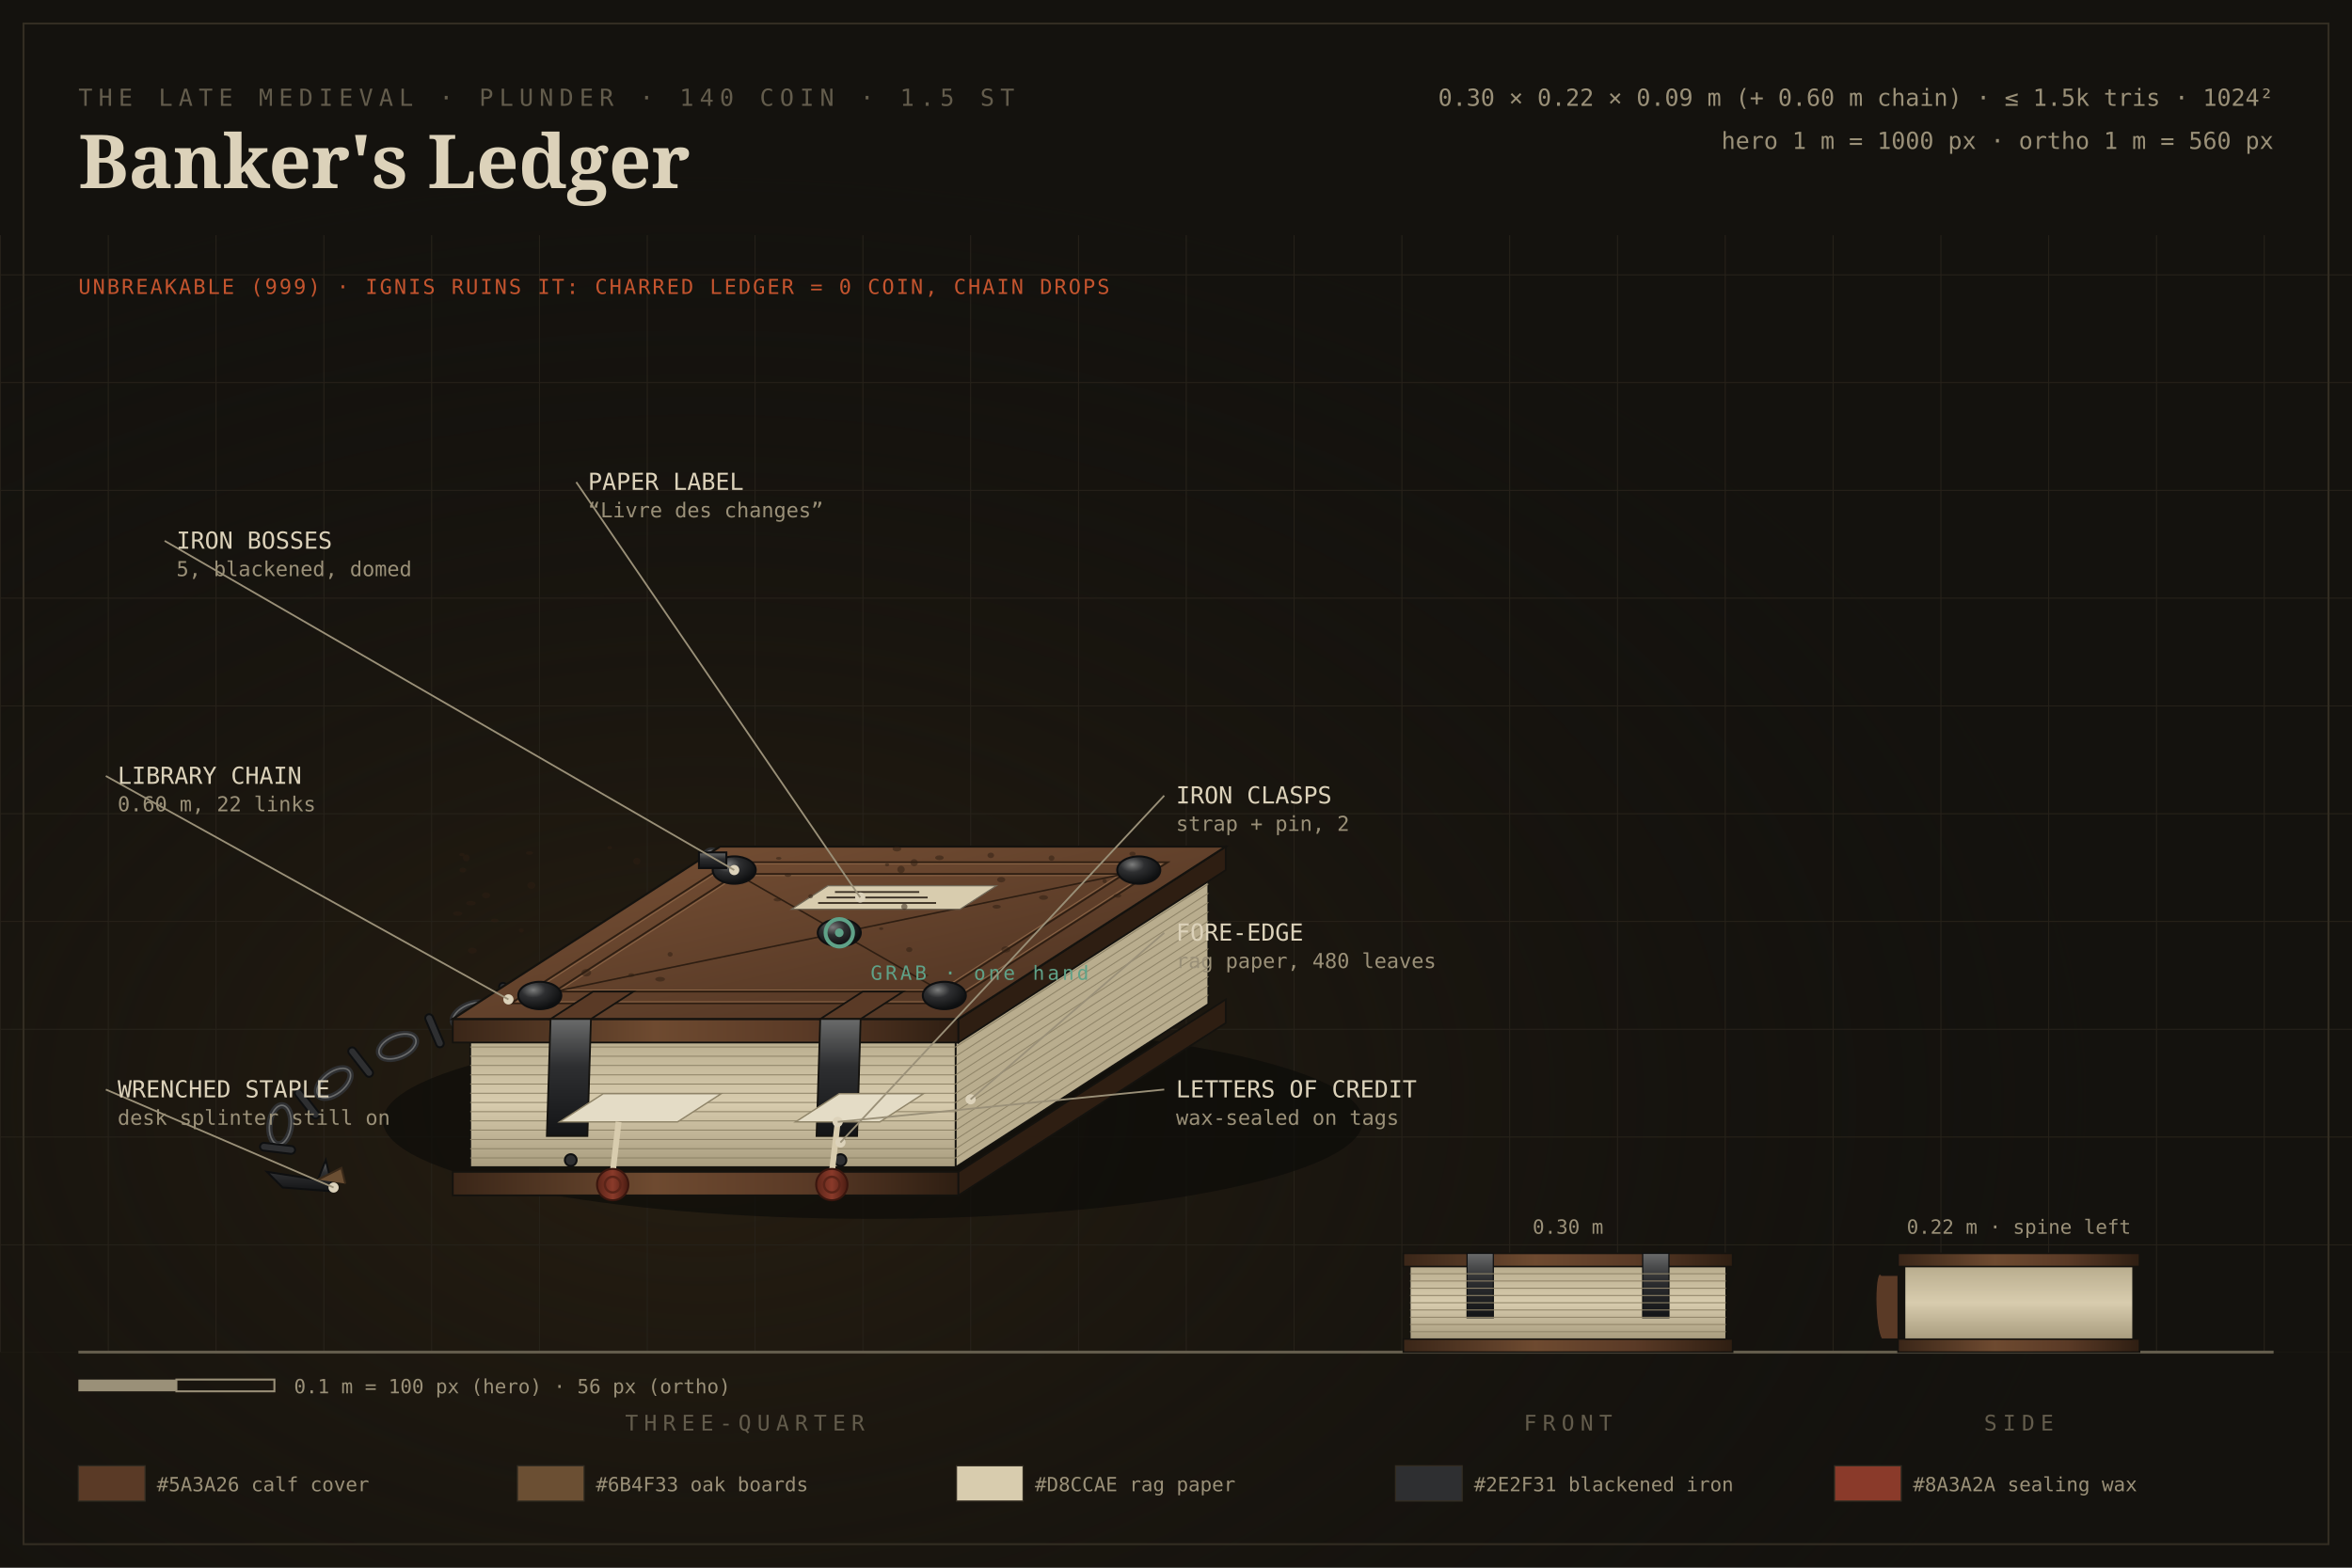
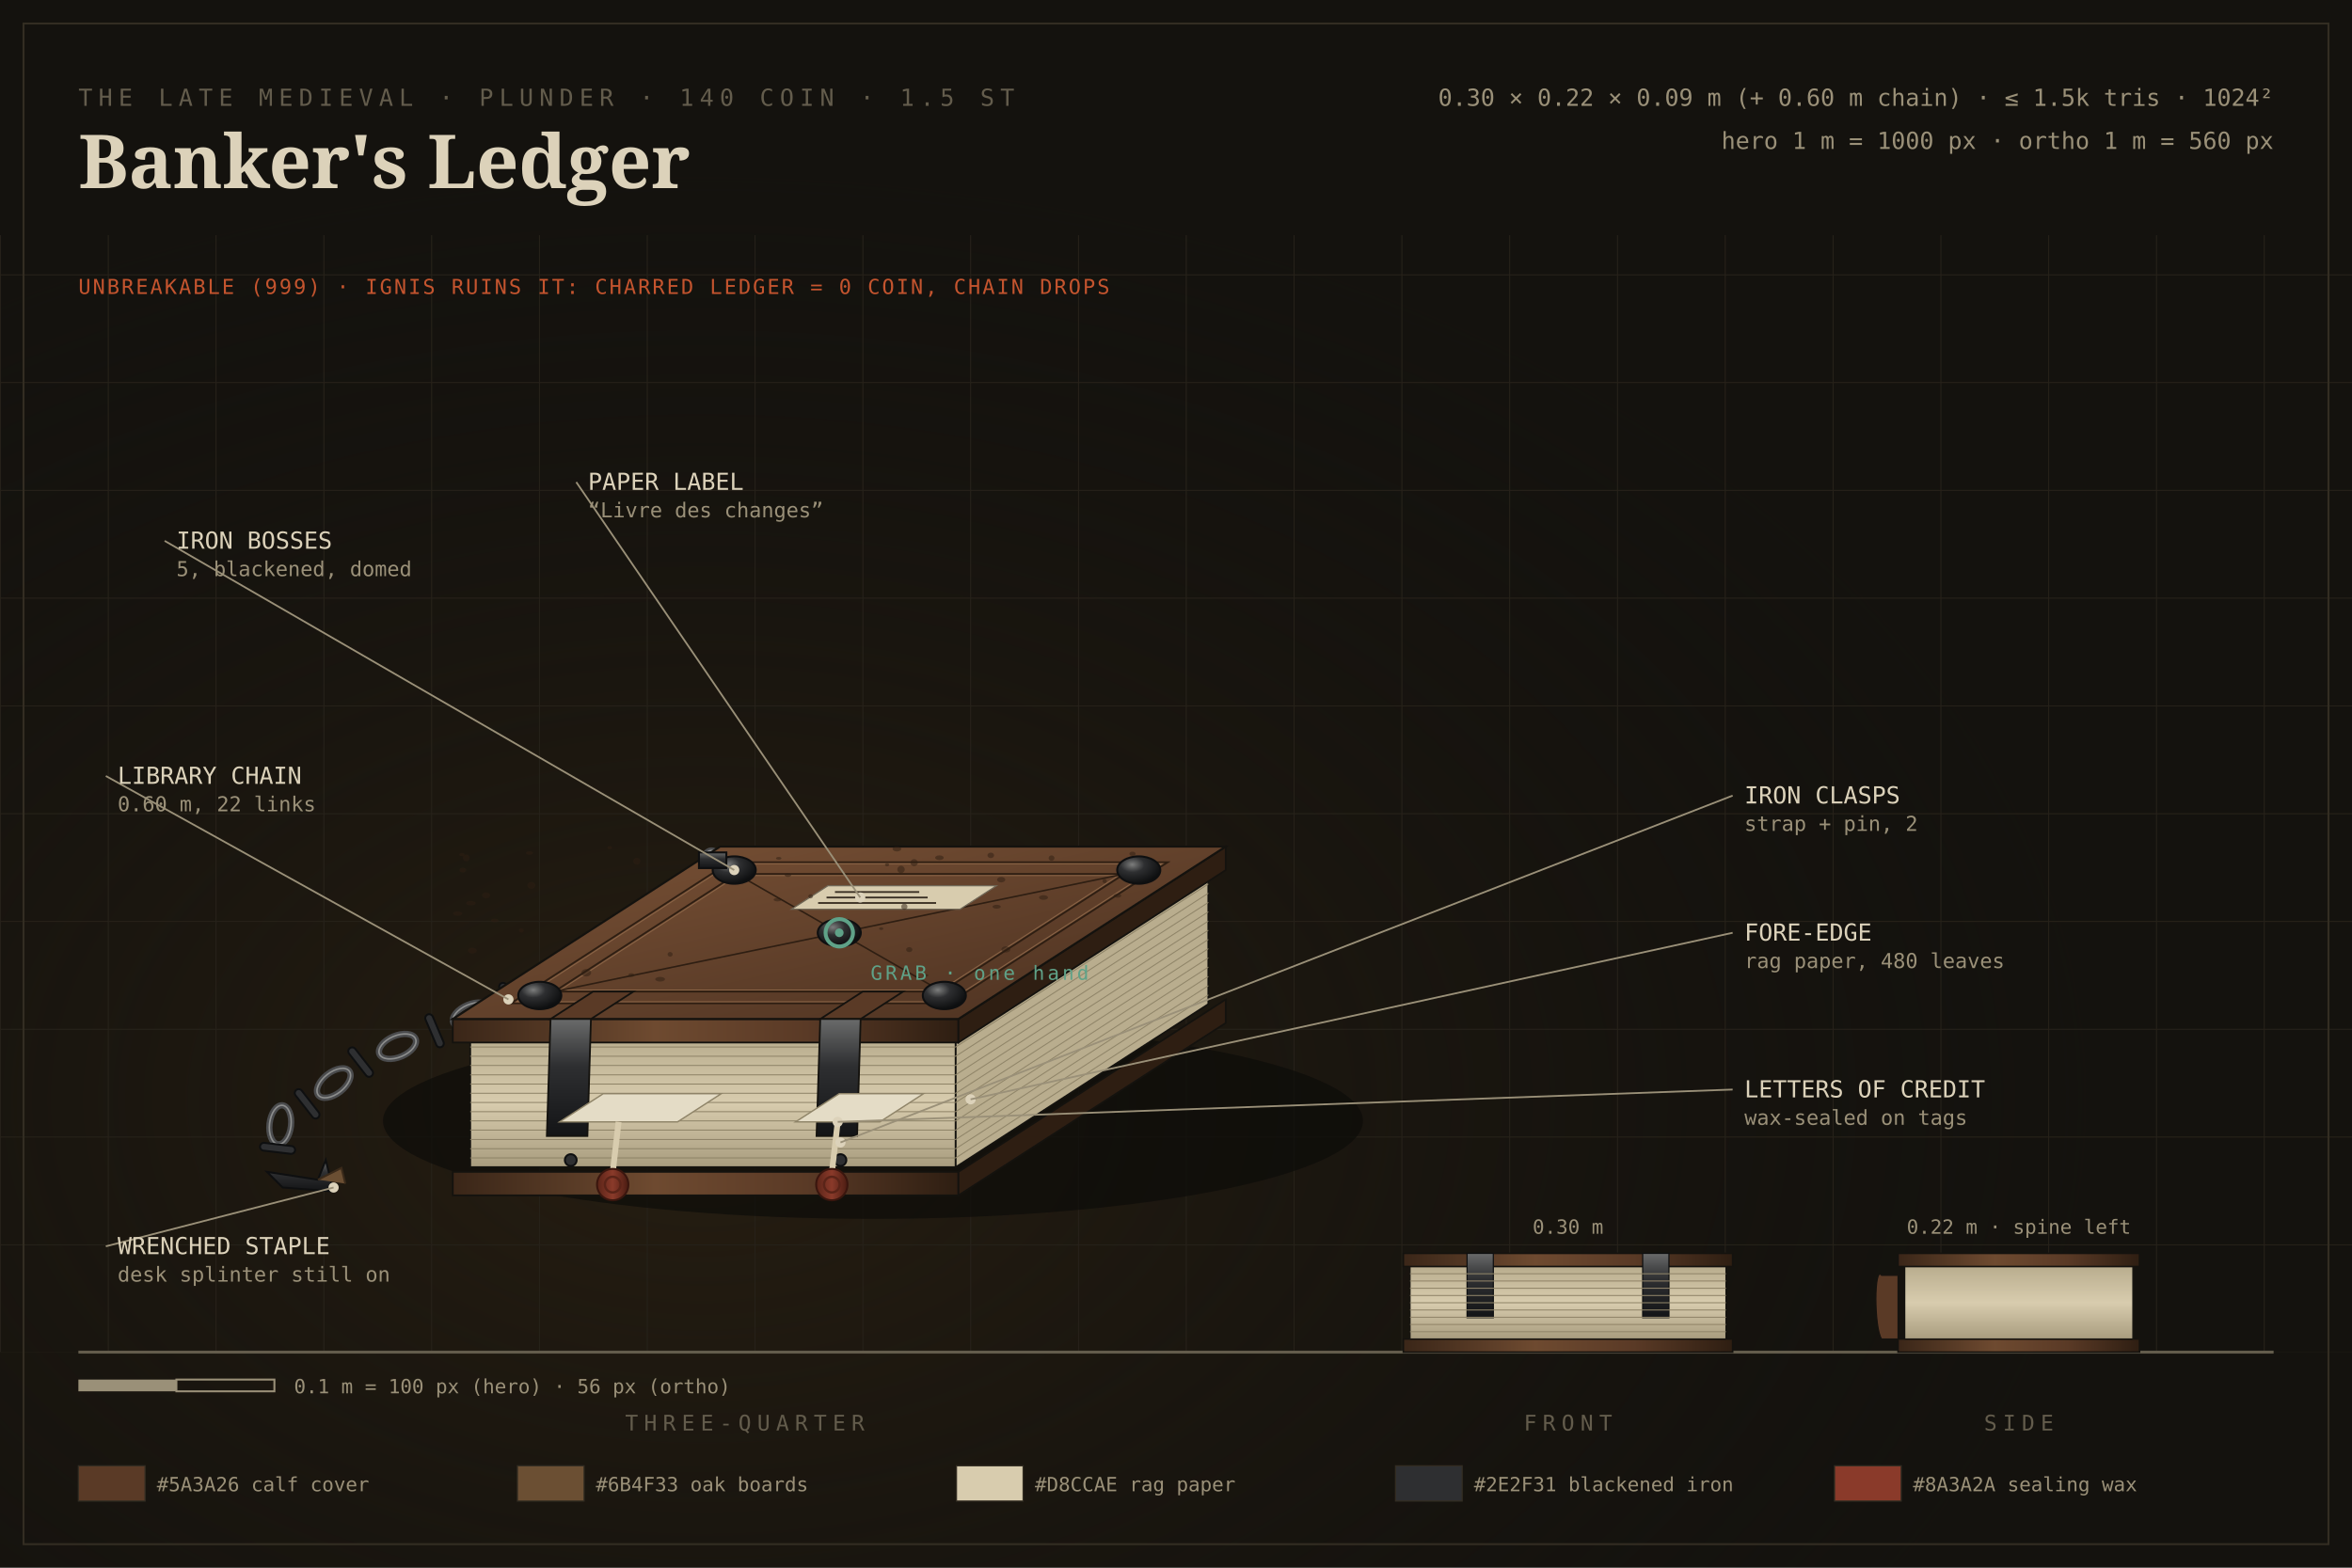
<svg xmlns="http://www.w3.org/2000/svg" viewBox="0 0 1200 800" width="1200" height="800">
  <defs>
    <pattern id="grid" width="55" height="55" patternUnits="userSpaceOnUse" x="0" y="690">
      <path d="M55 0 H0 V55" fill="none" stroke="#262119" stroke-width="1" />
    </pattern>
    <radialGradient id="glow" cx="30%" cy="70%" r="60%">
      <stop offset="0" stop-color="#2A2012" stop-opacity=".9" />
      <stop offset="1" stop-color="#14120E" stop-opacity="0" />
    </radialGradient>
    <linearGradient id="calf" x1="0" y1="0" x2="1" y2="0">
      <stop offset="0" stop-color="#3A2618" />
      <stop offset="0.4" stop-color="#6E4A30" />
      <stop offset="0.7" stop-color="#5A3A26" />
      <stop offset="1" stop-color="#2E1E12" />
    </linearGradient>
    <linearGradient id="calfT" x1="0" y1="0" x2="1" y2="1">
      <stop offset="0" stop-color="#7A5236" />
      <stop offset="1" stop-color="#4A3020" />
    </linearGradient>
    <linearGradient id="pages" x1="0" y1="0" x2="0" y2="1">
      <stop offset="0" stop-color="#B9AD8E" />
      <stop offset="0.5" stop-color="#D8CCAE" />
      <stop offset="1" stop-color="#A89C7E" />
    </linearGradient>
    <linearGradient id="ironV" x1="0" y1="0" x2="0" y2="1">
      <stop offset="0" stop-color="#6A6B6B" />
      <stop offset="0.4" stop-color="#2E2F31" />
      <stop offset="1" stop-color="#131416" />
    </linearGradient>
    <radialGradient id="boss" cx="0.35" cy="0.3" r="0.7">
      <stop offset="0" stop-color="#7C7D7C" />
      <stop offset="0.4" stop-color="#2E2F31" />
      <stop offset="1" stop-color="#0E0F10" />
    </radialGradient>
    <linearGradient id="wax" x1="0" y1="0" x2="1" y2="0">
      <stop offset="0" stop-color="#5A2418" />
      <stop offset="0.5" stop-color="#8A3A2A" />
      <stop offset="1" stop-color="#4A1C12" />
    </linearGradient>
  </defs>
  <rect width="1200" height="800" fill="#14120E" />
  <rect width="1200" height="800" fill="url(#glow)" />
  <rect x="0" y="120" width="1200" height="570" fill="url(#grid)" />
  <line x1="40" y1="690" x2="1160" y2="690" stroke="#635C4C" stroke-width="1.5" />
  <rect x="12" y="12" width="1176" height="776" fill="none" stroke="#332D22" stroke-width="1" />
  <text x="40" y="54" font-family="Overpass Mono, monospace" font-size="12" letter-spacing="3" fill="#635C4C">THE LATE MEDIEVAL · PLUNDER · 140 COIN · 1.5 ST</text>
  <text x="40" y="96" font-family="Eczar, Georgia, serif" font-size="38" font-weight="700" fill="#DCD2BA">Banker's Ledger</text>
  <text x="1160" y="54" text-anchor="end" font-family="Overpass Mono, monospace" font-size="12" fill="#9A9078">0.30 × 0.22 × 0.09 m (+ 0.60 m chain) · ≤ 1.5k tris · 1024²</text>
  <text x="1160" y="76" text-anchor="end" font-family="Overpass Mono, monospace" font-size="12" fill="#9A9078">hero 1 m = 1000 px · ortho 1 m = 560 px</text>
  <g font-family="Overpass Mono, monospace" font-size="10" fill="#9A9078">
    <rect x="40" y="704" width="50.0" height="6" fill="#9A9078" />
    <rect x="90.0" y="704" width="50.0" height="6" fill="none" stroke="#9A9078" />
    <text x="150.0" y="711">0.1 m = 100 px (hero) · 56 px (ortho)</text>
  </g>
  <text x="380" y="730" text-anchor="middle" font-family="Overpass Mono, monospace" font-size="11" letter-spacing="3" fill="#635C4C">THREE-QUARTER</text>
  <text x="800" y="730" text-anchor="middle" font-family="Overpass Mono, monospace" font-size="11" letter-spacing="3" fill="#635C4C">FRONT</text>
  <text x="1030" y="730" text-anchor="middle" font-family="Overpass Mono, monospace" font-size="11" letter-spacing="3" fill="#635C4C">SIDE</text>
  <g id="drawing">
    <ellipse cx="445.4" cy="572.0" rx="250" ry="50" fill="#0B0A08" opacity=".65" />
-     <ellipse cx="363.6" cy="444.0" rx="10" ry="5.5" fill="none" stroke="#2E2F31" stroke-width="3.2" transform="rotate(85.2 363.6 444.0)" />
-     <ellipse cx="363.6" cy="444.0" rx="10" ry="5.5" fill="none" stroke="#6A6B6B" stroke-width=".8" transform="rotate(85.2 363.6 444.0)" />
+     <ellipse cx="363.6" cy="444.0" rx="10" ry="5.5" fill="none" stroke="#4A4B4D" stroke-width="3.2" transform="rotate(85.2 363.6 444.0)" />
+     <ellipse cx="363.6" cy="444.0" rx="10" ry="5.5" fill="none" stroke="#8C8D8C" stroke-width=".8" transform="rotate(85.2 363.6 444.0)" />
    <rect x="363.3" y="455.7" width="4" height="18" rx="2" fill="#2E2F31" stroke="#0E0F10" transform="rotate(85.2 365.3 464.7)" />
-     <ellipse cx="367.1" cy="485.3" rx="10" ry="5.5" fill="none" stroke="#2E2F31" stroke-width="3.2" transform="rotate(85.2 367.1 485.3)" />
-     <ellipse cx="367.1" cy="485.3" rx="10" ry="5.5" fill="none" stroke="#6A6B6B" stroke-width=".8" transform="rotate(85.2 367.1 485.3)" />
+     <ellipse cx="367.1" cy="485.3" rx="10" ry="5.5" fill="none" stroke="#4A4B4D" stroke-width="3.2" transform="rotate(85.2 367.1 485.3)" />
+     <ellipse cx="367.1" cy="485.3" rx="10" ry="5.5" fill="none" stroke="#8C8D8C" stroke-width=".8" transform="rotate(85.2 367.1 485.3)" />
    <rect x="366.8" y="497.0" width="4" height="18" rx="2" fill="#2E2F31" stroke="#0E0F10" transform="rotate(-160.0 368.8 506.0)" />
-     <ellipse cx="352.3" cy="500.0" rx="10" ry="5.5" fill="none" stroke="#2E2F31" stroke-width="3.2" transform="rotate(-160.0 352.3 500.0)" />
-     <ellipse cx="352.3" cy="500.0" rx="10" ry="5.5" fill="none" stroke="#6A6B6B" stroke-width=".8" transform="rotate(-160.0 352.3 500.0)" />
+     <ellipse cx="352.3" cy="500.0" rx="10" ry="5.5" fill="none" stroke="#4A4B4D" stroke-width="3.2" transform="rotate(-160.0 352.3 500.0)" />
+     <ellipse cx="352.3" cy="500.0" rx="10" ry="5.5" fill="none" stroke="#8C8D8C" stroke-width=".8" transform="rotate(-160.0 352.3 500.0)" />
    <rect x="333.8" y="485.0" width="4" height="18" rx="2" fill="#2E2F31" stroke="#0E0F10" transform="rotate(168.2 335.8 494.0)" />
-     <ellipse cx="316.7" cy="498.0" rx="10" ry="5.5" fill="none" stroke="#2E2F31" stroke-width="3.2" transform="rotate(168.2 316.7 498.0)" />
-     <ellipse cx="316.7" cy="498.0" rx="10" ry="5.5" fill="none" stroke="#6A6B6B" stroke-width=".8" transform="rotate(168.2 316.7 498.0)" />
+     <ellipse cx="316.7" cy="498.0" rx="10" ry="5.5" fill="none" stroke="#4A4B4D" stroke-width="3.2" transform="rotate(168.2 316.7 498.0)" />
+     <ellipse cx="316.7" cy="498.0" rx="10" ry="5.5" fill="none" stroke="#8C8D8C" stroke-width=".8" transform="rotate(168.2 316.7 498.0)" />
    <rect x="295.6" y="493.0" width="4" height="18" rx="2" fill="#2E2F31" stroke="#0E0F10" transform="rotate(168.2 297.6 502.0)" />
-     <ellipse cx="278.5" cy="506.0" rx="10" ry="5.5" fill="none" stroke="#2E2F31" stroke-width="3.2" transform="rotate(168.2 278.5 506.0)" />
-     <ellipse cx="278.5" cy="506.0" rx="10" ry="5.5" fill="none" stroke="#6A6B6B" stroke-width=".8" transform="rotate(168.2 278.5 506.0)" />
+     <ellipse cx="278.5" cy="506.0" rx="10" ry="5.5" fill="none" stroke="#4A4B4D" stroke-width="3.2" transform="rotate(168.2 278.5 506.0)" />
+     <ellipse cx="278.5" cy="506.0" rx="10" ry="5.5" fill="none" stroke="#8C8D8C" stroke-width=".8" transform="rotate(168.2 278.5 506.0)" />
    <rect x="257.4" y="501.0" width="4" height="18" rx="2" fill="#2E2F31" stroke="#0E0F10" transform="rotate(157.0 259.4 510.0)" />
-     <ellipse cx="240.5" cy="518.0" rx="10" ry="5.5" fill="none" stroke="#2E2F31" stroke-width="3.2" transform="rotate(157.0 240.5 518.0)" />
-     <ellipse cx="240.5" cy="518.0" rx="10" ry="5.5" fill="none" stroke="#6A6B6B" stroke-width=".8" transform="rotate(157.0 240.5 518.0)" />
+     <ellipse cx="240.5" cy="518.0" rx="10" ry="5.5" fill="none" stroke="#4A4B4D" stroke-width="3.2" transform="rotate(157.0 240.5 518.0)" />
+     <ellipse cx="240.5" cy="518.0" rx="10" ry="5.5" fill="none" stroke="#8C8D8C" stroke-width=".8" transform="rotate(157.0 240.5 518.0)" />
    <rect x="219.7" y="517.0" width="4" height="18" rx="2" fill="#2E2F31" stroke="#0E0F10" transform="rotate(157.0 221.7 526.0)" />
-     <ellipse cx="202.8" cy="534.0" rx="10" ry="5.5" fill="none" stroke="#2E2F31" stroke-width="3.2" transform="rotate(157.0 202.8 534.0)" />
-     <ellipse cx="202.8" cy="534.0" rx="10" ry="5.5" fill="none" stroke="#6A6B6B" stroke-width=".8" transform="rotate(157.0 202.8 534.0)" />
+     <ellipse cx="202.8" cy="534.0" rx="10" ry="5.5" fill="none" stroke="#4A4B4D" stroke-width="3.2" transform="rotate(157.0 202.8 534.0)" />
+     <ellipse cx="202.8" cy="534.0" rx="10" ry="5.5" fill="none" stroke="#8C8D8C" stroke-width=".8" transform="rotate(157.0 202.8 534.0)" />
    <rect x="182.0" y="533.0" width="4" height="18" rx="2" fill="#2E2F31" stroke="#0E0F10" transform="rotate(142.0 184.0 542.0)" />
-     <ellipse cx="170.3" cy="552.7" rx="10" ry="5.5" fill="none" stroke="#2E2F31" stroke-width="3.2" transform="rotate(142.0 170.3 552.7)" />
-     <ellipse cx="170.3" cy="552.7" rx="10" ry="5.5" fill="none" stroke="#6A6B6B" stroke-width=".8" transform="rotate(142.0 170.3 552.7)" />
+     <ellipse cx="170.3" cy="552.7" rx="10" ry="5.5" fill="none" stroke="#4A4B4D" stroke-width="3.2" transform="rotate(142.0 170.3 552.7)" />
+     <ellipse cx="170.3" cy="552.7" rx="10" ry="5.5" fill="none" stroke="#8C8D8C" stroke-width=".8" transform="rotate(142.0 170.3 552.7)" />
    <rect x="154.7" y="554.3" width="4" height="18" rx="2" fill="#2E2F31" stroke="#0E0F10" transform="rotate(142.0 156.7 563.3)" />
-     <ellipse cx="143.0" cy="574.0" rx="10" ry="5.5" fill="none" stroke="#2E2F31" stroke-width="3.2" transform="rotate(96.7 143.0 574.0)" />
-     <ellipse cx="143.0" cy="574.0" rx="10" ry="5.5" fill="none" stroke="#6A6B6B" stroke-width=".8" transform="rotate(96.7 143.0 574.0)" />
+     <ellipse cx="143.0" cy="574.0" rx="10" ry="5.5" fill="none" stroke="#4A4B4D" stroke-width="3.2" transform="rotate(96.7 143.0 574.0)" />
+     <ellipse cx="143.0" cy="574.0" rx="10" ry="5.5" fill="none" stroke="#8C8D8C" stroke-width=".8" transform="rotate(96.7 143.0 574.0)" />
    <rect x="139.6" y="577.0" width="4" height="18" rx="2" fill="#2E2F31" stroke="#0E0F10" transform="rotate(96.7 141.6 586.0)" />
    <path d="M 136.2 598.0 L 162.2 602.0 L 166.2 592.0 L 170.2 608.0 L 144.2 606.0 Z" fill="url(#ironV)" stroke="#0E0F10" />
    <path d="M 162.2 602.0 L 174.2 596.0 L 176.2 604.0" fill="#6B4F33" stroke="#3A2A1A" />
    <path d="M 231.0 610.0 L 489.0 610.0 L 489.0 598.0 L 231.0 598.0 Z" fill="url(#calf)" stroke="#14120E" stroke-width="0.9" />
    <path d="M 489.0 610.0 L 625.4 522.0 L 625.4 510.0 L 489.0 598.0 Z" fill="#2E1E12" stroke="#14120E" stroke-width="0.9" />
    <path d="M 239.9 595.6 L 487.6 595.6 L 487.6 529.6 L 239.9 529.6 Z" fill="url(#pages)" stroke="#14120E" stroke-width="0.9" />
    <path d="M 487.6 595.6 L 616.5 512.4 L 616.5 446.4 L 487.6 529.6 Z" fill="#B9AD8E" stroke="#14120E" stroke-width="0.9" />
    <path d="M 239.9 590.9 L 487.6 590.9" stroke="#8F8468" stroke-width=".5" />
    <path d="M 487.6 590.9 L 616.5 507.7" stroke="#8F8468" stroke-width=".5" />
    <path d="M 239.9 586.2 L 487.6 586.2" stroke="#8F8468" stroke-width=".5" />
    <path d="M 487.6 586.2 L 616.5 503.0" stroke="#8F8468" stroke-width=".5" />
    <path d="M 239.9 581.5 L 487.6 581.5" stroke="#8F8468" stroke-width=".5" />
    <path d="M 487.6 581.5 L 616.5 498.3" stroke="#8F8468" stroke-width=".5" />
    <path d="M 239.9 576.7 L 487.6 576.7" stroke="#8F8468" stroke-width=".5" />
    <path d="M 487.6 576.7 L 616.5 493.5" stroke="#8F8468" stroke-width=".5" />
    <path d="M 239.9 572.0 L 487.6 572.0" stroke="#8F8468" stroke-width=".5" />
    <path d="M 487.6 572.0 L 616.5 488.8" stroke="#8F8468" stroke-width=".5" />
    <path d="M 239.9 567.3 L 487.6 567.3" stroke="#8F8468" stroke-width=".5" />
    <path d="M 487.6 567.3 L 616.5 484.1" stroke="#8F8468" stroke-width=".5" />
    <path d="M 239.9 562.6 L 487.6 562.6" stroke="#8F8468" stroke-width=".5" />
    <path d="M 487.6 562.6 L 616.5 479.4" stroke="#8F8468" stroke-width=".5" />
    <path d="M 239.9 557.9 L 487.6 557.9" stroke="#8F8468" stroke-width=".5" />
    <path d="M 487.6 557.9 L 616.5 474.7" stroke="#8F8468" stroke-width=".5" />
    <path d="M 239.9 553.2 L 487.6 553.2" stroke="#8F8468" stroke-width=".5" />
    <path d="M 487.6 553.2 L 616.5 470.0" stroke="#8F8468" stroke-width=".5" />
    <path d="M 239.9 548.5 L 487.6 548.5" stroke="#8F8468" stroke-width=".5" />
    <path d="M 487.6 548.5 L 616.5 465.3" stroke="#8F8468" stroke-width=".5" />
    <path d="M 239.9 543.7 L 487.6 543.7" stroke="#8F8468" stroke-width=".5" />
    <path d="M 487.6 543.7 L 616.5 460.5" stroke="#8F8468" stroke-width=".5" />
    <path d="M 239.9 539.0 L 487.6 539.0" stroke="#8F8468" stroke-width=".5" />
    <path d="M 487.6 539.0 L 616.5 455.8" stroke="#8F8468" stroke-width=".5" />
    <path d="M 239.9 534.3 L 487.6 534.3" stroke="#8F8468" stroke-width=".5" />
    <path d="M 487.6 534.3 L 616.5 451.1" stroke="#8F8468" stroke-width=".5" />
    <path d="M 231.0 532.0 L 489.0 532.0 L 489.0 520.0 L 231.0 520.0 Z" fill="url(#calf)" stroke="#14120E" stroke-width="0.9" />
    <path d="M 489.0 532.0 L 625.4 444.0 L 625.4 432.0 L 489.0 520.0 Z" fill="#2E1E12" stroke="#14120E" stroke-width="0.9" />
    <path d="M 231.0 520.0 L 489.0 520.0 L 625.4 432.0 L 367.4 432.0 Z" fill="url(#calfT)" stroke="#14120E" stroke-width="1.1" />
    <path d="M 260.6 512.0 L 484.2 512.0 L 595.8 440.0 L 372.2 440.0 Z" fill="none" stroke="#2E1E12" stroke-width="0.9" />
    <path d="M 263.6 511.2 L 483.7 511.2 L 592.8 440.8 L 372.7 440.8 Z" fill="none" stroke="#8A6446" stroke-width="0.5" />
    <path d="M 282.8 506.0 L 480.6 506.0 L 573.6 446.0 L 375.8 446.0 Z" fill="none" stroke="#2E1E12" stroke-width="0.9" />
    <path d="M 285.8 505.2 L 480.1 505.2 L 570.6 446.8 L 376.3 446.8 Z" fill="none" stroke="#8A6446" stroke-width="0.5" />
    <path d="M 282.8 506.0 L 573.6 446.0" stroke="#2E1E12" stroke-width=".8" />
    <path d="M 480.6 506.0 L 375.8 446.0" stroke="#2E1E12" stroke-width=".8" />
    <ellipse cx="275.4" cy="508.0" rx="11" ry="7" fill="url(#boss)" stroke="#0E0F10" />
    <ellipse cx="481.8" cy="508.0" rx="11" ry="7" fill="url(#boss)" stroke="#0E0F10" />
    <ellipse cx="581.0" cy="444.0" rx="11" ry="7" fill="url(#boss)" stroke="#0E0F10" />
    <ellipse cx="374.6" cy="444.0" rx="11" ry="7" fill="url(#boss)" stroke="#0E0F10" />
    <ellipse cx="428.2" cy="476.0" rx="11" ry="7" fill="url(#boss)" stroke="#0E0F10" />
    <path d="M 403.8 464.0 L 489.8 464.0 L 508.4 452.0 L 422.4 452.0 Z" fill="#D8CCAE" stroke="#6E6656" stroke-width="0.6" />
    <path d="M 417.4 460.8 L 477.6 460.8" stroke="#3A3024" stroke-width=".9" />
    <path d="M 421.7 458.0 L 473.3 458.0" stroke="#3A3024" stroke-width=".9" />
    <path d="M 426.0 455.2 L 469.0 455.2" stroke="#3A3024" stroke-width=".9" />
    <rect x="356.6" y="435.0" width="14" height="8" fill="url(#ironV)" stroke="#0E0F10" />
    <path d="M 302.6 506.0 L 323.2 506.0 L 301.5 520.0 L 280.9 520.0 Z" fill="#5A3A26" stroke="#14120E" stroke-width="0.9" />
    <path d="M 280.9 520.0 L 301.5 520.0 L 299.7 579.7 L 279.0 579.7 Z" fill="url(#ironV)" stroke="#14120E" stroke-width="0.9" />
    <circle cx="291.2" cy="592.0" r="3" fill="#2E2F31" stroke="#0E0F10" />
    <path d="M 440.2 506.0 L 460.8 506.0 L 439.1 520.0 L 418.5 520.0 Z" fill="#5A3A26" stroke="#14120E" stroke-width="0.9" />
    <path d="M 418.5 520.0 L 439.1 520.0 L 437.3 579.7 L 416.6 579.7 Z" fill="url(#ironV)" stroke="#14120E" stroke-width="0.9" />
    <circle cx="428.8" cy="592.0" r="3" fill="#2E2F31" stroke="#0E0F10" />
    <path d="M 307.8 558.1 L 368.0 558.1 L 345.7 572.5 L 285.5 572.5 Z" fill="#E4DCC6" stroke="#8F8468" stroke-width="0.7" />
    <path d="M 315.6 572.5 L 312.6 598.5" stroke="#D8CCAE" stroke-width="3" />
    <circle cx="312.6" cy="604.5" r="8" fill="url(#wax)" stroke="#3A160E" />
    <circle cx="312.6" cy="604.5" r="4" fill="none" stroke="#5A2418" stroke-width="1.2" />
    <path d="M 428.2 558.1 L 471.2 558.1 L 448.9 572.5 L 405.9 572.5 Z" fill="#E4DCC6" stroke="#8F8468" stroke-width="0.7" />
    <path d="M 427.4 572.5 L 424.4 598.5" stroke="#D8CCAE" stroke-width="3" />
    <circle cx="424.4" cy="604.5" r="8" fill="url(#wax)" stroke="#3A160E" />
    <circle cx="424.4" cy="604.5" r="4" fill="none" stroke="#5A2418" stroke-width="1.2" />
    <g fill="#2E1E12" opacity="0.5">
      <ellipse cx="413.6" cy="457.4" rx="1.2" ry="1.1" />
      <ellipse cx="233.5" cy="466.2" rx="2.3" ry="1.1" />
      <ellipse cx="449.6" cy="473.9" rx="1.1" ry="0.7" />
      <ellipse cx="508.5" cy="462.7" rx="2.1" ry="1.0" />
      <ellipse cx="324.9" cy="439.5" rx="1.8" ry="1.7" />
      <ellipse cx="463.9" cy="484.6" rx="1.6" ry="1.3" />
      <ellipse cx="271.1" cy="451.8" rx="2.0" ry="1.7" />
      <ellipse cx="397.3" cy="438.0" rx="1.4" ry="0.7" />
      <ellipse cx="341.9" cy="487.0" rx="1.3" ry="1.2" />
      <ellipse cx="577.8" cy="435.7" rx="1.6" ry="1.1" />
      <ellipse cx="240.3" cy="460.9" rx="2.4" ry="1.1" />
      <ellipse cx="466.4" cy="440.2" rx="1.9" ry="1.8" />
      <ellipse cx="311.1" cy="432.6" rx="1.1" ry="0.8" />
      <ellipse cx="237.9" cy="437.8" rx="1.7" ry="1.7" />
      <ellipse cx="396.7" cy="459.1" rx="2.0" ry="0.9" />
      <ellipse cx="459.7" cy="443.7" rx="1.9" ry="1.9" />
      <ellipse cx="252.4" cy="469.7" rx="1.9" ry="0.9" />
      <ellipse cx="336.8" cy="499.7" rx="2.5" ry="1.2" />
      <ellipse cx="509.2" cy="496.7" rx="1.4" ry="1.0" />
      <ellipse cx="248.0" cy="456.9" rx="2.0" ry="1.5" />
      <ellipse cx="536.5" cy="437.9" rx="1.5" ry="1.4" />
      <ellipse cx="461.4" cy="462.7" rx="1.6" ry="1.6" />
      <ellipse cx="457.6" cy="433.2" rx="2.2" ry="1.3" />
      <ellipse cx="402.0" cy="446.5" rx="1.7" ry="1.0" />
      <ellipse cx="266.0" cy="474.8" rx="1.2" ry="1.0" />
      <ellipse cx="241.0" cy="485.1" rx="2.2" ry="1.5" />
      <ellipse cx="510.8" cy="448.9" rx="2.1" ry="1.4" />
      <ellipse cx="322.1" cy="497.6" rx="1.6" ry="1.0" />
      <ellipse cx="570.1" cy="457.1" rx="2.0" ry="1.0" />
      <ellipse cx="563.6" cy="449.6" rx="1.1" ry="1.1" />
      <ellipse cx="299.1" cy="496.4" rx="2.5" ry="1.9" />
      <ellipse cx="235.7" cy="436.1" rx="1.3" ry="0.8" />
      <ellipse cx="472.2" cy="497.7" rx="1.5" ry="0.7" />
      <ellipse cx="452.6" cy="441.3" rx="1.1" ry="0.8" />
      <ellipse cx="505.5" cy="436.5" rx="1.7" ry="1.4" />
      <ellipse cx="532.4" cy="458.0" rx="2.3" ry="1.2" />
      <ellipse cx="513.2" cy="484.5" rx="2.3" ry="1.6" />
      <ellipse cx="270.1" cy="435.3" rx="1.8" ry="0.9" />
      <ellipse cx="479.3" cy="437.7" rx="2.2" ry="1.2" />
      <ellipse cx="236.1" cy="444.0" rx="1.7" ry="1.2" />
    </g>
    <path d="M 716.0 690.0 L 884.0 690.0 L 884.0 683.3 L 716.0 683.3 Z" fill="url(#calf)" stroke="#14120E" stroke-width="0.8" />
    <path d="M 719.4 683.3 L 880.6 683.3 L 880.6 646.3 L 719.4 646.3 Z" fill="url(#pages)" stroke="#14120E" stroke-width="0.6" />
    <path d="M 716.0 646.3 L 884.0 646.3 L 884.0 639.6 L 716.0 639.6 Z" fill="url(#calf)" stroke="#14120E" stroke-width="0.8" />
    <path d="M 748.5 639.6 L 761.9 639.6 L 761.9 672.4 L 748.5 672.4 Z" fill="url(#ironV)" stroke="#0E0F10" stroke-width="0.6" />
    <path d="M 838.1 639.6 L 851.5 639.6 L 851.5 672.4 L 838.1 672.4 Z" fill="url(#ironV)" stroke="#0E0F10" stroke-width="0.6" />
    <path d="M 719.4 679.6 L 880.6 679.6" fill="none" stroke="#8F8468" stroke-width="0.5" />
    <path d="M 719.4 675.9 L 880.6 675.9" fill="none" stroke="#8F8468" stroke-width="0.5" />
    <path d="M 719.4 672.2 L 880.6 672.2" fill="none" stroke="#8F8468" stroke-width="0.5" />
    <path d="M 719.4 668.5 L 880.6 668.5" fill="none" stroke="#8F8468" stroke-width="0.5" />
    <path d="M 719.4 664.8 L 880.6 664.8" fill="none" stroke="#8F8468" stroke-width="0.5" />
    <path d="M 719.4 661.1 L 880.6 661.1" fill="none" stroke="#8F8468" stroke-width="0.5" />
    <path d="M 719.4 657.4 L 880.6 657.4" fill="none" stroke="#8F8468" stroke-width="0.5" />
    <path d="M 719.4 653.7 L 880.6 653.7" fill="none" stroke="#8F8468" stroke-width="0.5" />
    <path d="M 719.4 650.0 L 880.6 650.0" fill="none" stroke="#8F8468" stroke-width="0.5" />
    <path d="M 968.4 690.0 L 1091.6 690.0 L 1091.6 683.3 L 968.4 683.3 Z" fill="url(#calf)" stroke="#14120E" stroke-width="0.8" />
    <path d="M 971.8 683.3 L 1088.2 683.3 L 1088.2 646.3 L 971.8 646.3 Z" fill="url(#pages)" stroke="#14120E" stroke-width="0.6" />
    <path d="M 968.4 646.3 L 1091.6 646.3 L 1091.6 639.6 L 968.4 639.6 Z" fill="url(#calf)" stroke="#14120E" stroke-width="0.8" />
    <path d="M 960.0 650.8 C 956.1 645.2 956.1 677.7 960.0 683.3 L 968.4 683.3 L 968.4 650.8 Z" fill="#5A3A26" stroke="#14120E" stroke-width="0.6" />
  </g>
  <g id="callouts" font-family="Overpass Mono, monospace">
    <text x="800.0" y="629.6" text-anchor="middle" font-family="Overpass Mono, monospace" font-size="10" fill="#9A9078">0.30 m</text>
    <text x="1030.0" y="629.6" text-anchor="middle" font-family="Overpass Mono, monospace" font-size="10" fill="#9A9078">0.22 m · spine left</text>
    <circle cx="428.2" cy="476.0" r="7" fill="none" stroke="#5FA288" stroke-width="2" />
    <circle cx="428.2" cy="476.0" r="2.2" fill="#5FA288" />
    <text x="444.2" y="500.0" font-family="Overpass Mono, monospace" font-size="10" letter-spacing="1.5" fill="#5FA288">GRAB · one hand</text>
    <text x="40.0" y="150.0" font-family="Overpass Mono, monospace" font-size="10.5" fill="#C4542E" letter-spacing="1">UNBREAKABLE (999) · IGNIS RUINS IT: CHARRED LEDGER = 0 COIN, CHAIN DROPS</text>
    <circle cx="374.6" cy="444.0" r="2.6" fill="#DCD2BA" />
    <polyline points="374.6,444.0 84.0,276.0" fill="none" stroke="#9A9078" stroke-width="0.9" />
    <text x="90.0" y="280.0" font-family="Overpass Mono, monospace" font-size="12" fill="#DCD2BA">IRON BOSSES</text>
    <text x="90.0" y="294.0" font-family="Overpass Mono, monospace" font-size="10.5" fill="#9A9078">5, blackened, domed</text>
    <circle cx="438.9" cy="458.0" r="2.6" fill="#DCD2BA" />
    <polyline points="438.9,458.0 294.0,246.0" fill="none" stroke="#9A9078" stroke-width="0.9" />
    <text x="300.0" y="250.0" font-family="Overpass Mono, monospace" font-size="12" fill="#DCD2BA">PAPER LABEL</text>
    <text x="300.0" y="264.0" font-family="Overpass Mono, monospace" font-size="10.5" fill="#9A9078">“Livre des changes”</text>
    <circle cx="259.4" cy="510.0" r="2.6" fill="#DCD2BA" />
    <polyline points="259.4,510.0 54.0,396.0" fill="none" stroke="#9A9078" stroke-width="0.9" />
    <text x="60.0" y="400.0" font-family="Overpass Mono, monospace" font-size="12" fill="#DCD2BA">LIBRARY CHAIN</text>
    <text x="60.0" y="414.0" font-family="Overpass Mono, monospace" font-size="10.5" fill="#9A9078">0.60 m, 22 links</text>
    <circle cx="170.2" cy="606.0" r="2.6" fill="#DCD2BA" />
-     <polyline points="170.2,606.0 54.0,556.0" fill="none" stroke="#9A9078" stroke-width="0.9" />
-     <text x="60.0" y="560.0" font-family="Overpass Mono, monospace" font-size="12" fill="#DCD2BA">WRENCHED STAPLE</text>
-     <text x="60.0" y="574.0" font-family="Overpass Mono, monospace" font-size="10.5" fill="#9A9078">desk splinter still on</text>
+     <polyline points="170.2,606.0 54.0,636.0" fill="none" stroke="#9A9078" stroke-width="0.9" />
+     <text x="60.0" y="640.0" font-family="Overpass Mono, monospace" font-size="12" fill="#DCD2BA">WRENCHED STAPLE</text>
+     <text x="60.0" y="654.0" font-family="Overpass Mono, monospace" font-size="10.5" fill="#9A9078">desk splinter still on</text>
    <circle cx="495.2" cy="561.0" r="2.6" fill="#DCD2BA" />
-     <polyline points="495.2,561.0 594.0,476.0" fill="none" stroke="#9A9078" stroke-width="0.9" />
-     <text x="600.0" y="480.0" font-family="Overpass Mono, monospace" font-size="12" fill="#DCD2BA">FORE-EDGE</text>
-     <text x="600.0" y="494.0" font-family="Overpass Mono, monospace" font-size="10.5" fill="#9A9078">rag paper, 480 leaves</text>
+     <polyline points="495.2,561.0 884.0,476.0" fill="none" stroke="#9A9078" stroke-width="0.9" />
+     <text x="890.0" y="480.0" font-family="Overpass Mono, monospace" font-size="12" fill="#DCD2BA">FORE-EDGE</text>
+     <text x="890.0" y="494.0" font-family="Overpass Mono, monospace" font-size="10.5" fill="#9A9078">rag paper, 480 leaves</text>
    <circle cx="427.4" cy="572.5" r="2.6" fill="#DCD2BA" />
-     <polyline points="427.4,572.5 594.0,556.0" fill="none" stroke="#9A9078" stroke-width="0.9" />
-     <text x="600.0" y="560.0" font-family="Overpass Mono, monospace" font-size="12" fill="#DCD2BA">LETTERS OF CREDIT</text>
-     <text x="600.0" y="574.0" font-family="Overpass Mono, monospace" font-size="10.5" fill="#9A9078">wax-sealed on tags</text>
+     <polyline points="427.4,572.5 884.0,556.0" fill="none" stroke="#9A9078" stroke-width="0.9" />
+     <text x="890.0" y="560.0" font-family="Overpass Mono, monospace" font-size="12" fill="#DCD2BA">LETTERS OF CREDIT</text>
+     <text x="890.0" y="574.0" font-family="Overpass Mono, monospace" font-size="10.5" fill="#9A9078">wax-sealed on tags</text>
    <circle cx="428.8" cy="583.0" r="2.6" fill="#DCD2BA" />
-     <polyline points="428.8,583.0 594.0,406.0" fill="none" stroke="#9A9078" stroke-width="0.9" />
-     <text x="600.0" y="410.0" font-family="Overpass Mono, monospace" font-size="12" fill="#DCD2BA">IRON CLASPS</text>
-     <text x="600.0" y="424.0" font-family="Overpass Mono, monospace" font-size="10.5" fill="#9A9078">strap + pin, 2</text>
+     <polyline points="428.8,583.0 884.0,406.0" fill="none" stroke="#9A9078" stroke-width="0.9" />
+     <text x="890.0" y="410.0" font-family="Overpass Mono, monospace" font-size="12" fill="#DCD2BA">IRON CLASPS</text>
+     <text x="890.0" y="424.0" font-family="Overpass Mono, monospace" font-size="10.5" fill="#9A9078">strap + pin, 2</text>
  </g>
  <g id="palette" font-family="Overpass Mono, monospace" font-size="10" fill="#9A9078">
    <rect x="40" y="748" width="34" height="18" fill="#5A3A26" stroke="#332D22" stroke-width=".6" />
    <text x="80" y="761" font-size="10.0">#5A3A26 calf cover</text>
    <rect x="264" y="748" width="34" height="18" fill="#6B4F33" stroke="#332D22" stroke-width=".6" />
    <text x="304" y="761" font-size="10.0">#6B4F33 oak boards</text>
    <rect x="488" y="748" width="34" height="18" fill="#D8CCAE" stroke="#332D22" stroke-width=".6" />
    <text x="528" y="761" font-size="10.0">#D8CCAE rag paper</text>
    <rect x="712" y="748" width="34" height="18" fill="#2E2F31" stroke="#332D22" stroke-width=".6" />
    <text x="752" y="761" font-size="10.0">#2E2F31 blackened iron</text>
    <rect x="936" y="748" width="34" height="18" fill="#8A3A2A" stroke="#332D22" stroke-width=".6" />
    <text x="976" y="761" font-size="10.0">#8A3A2A sealing wax</text>
  </g>
</svg>
